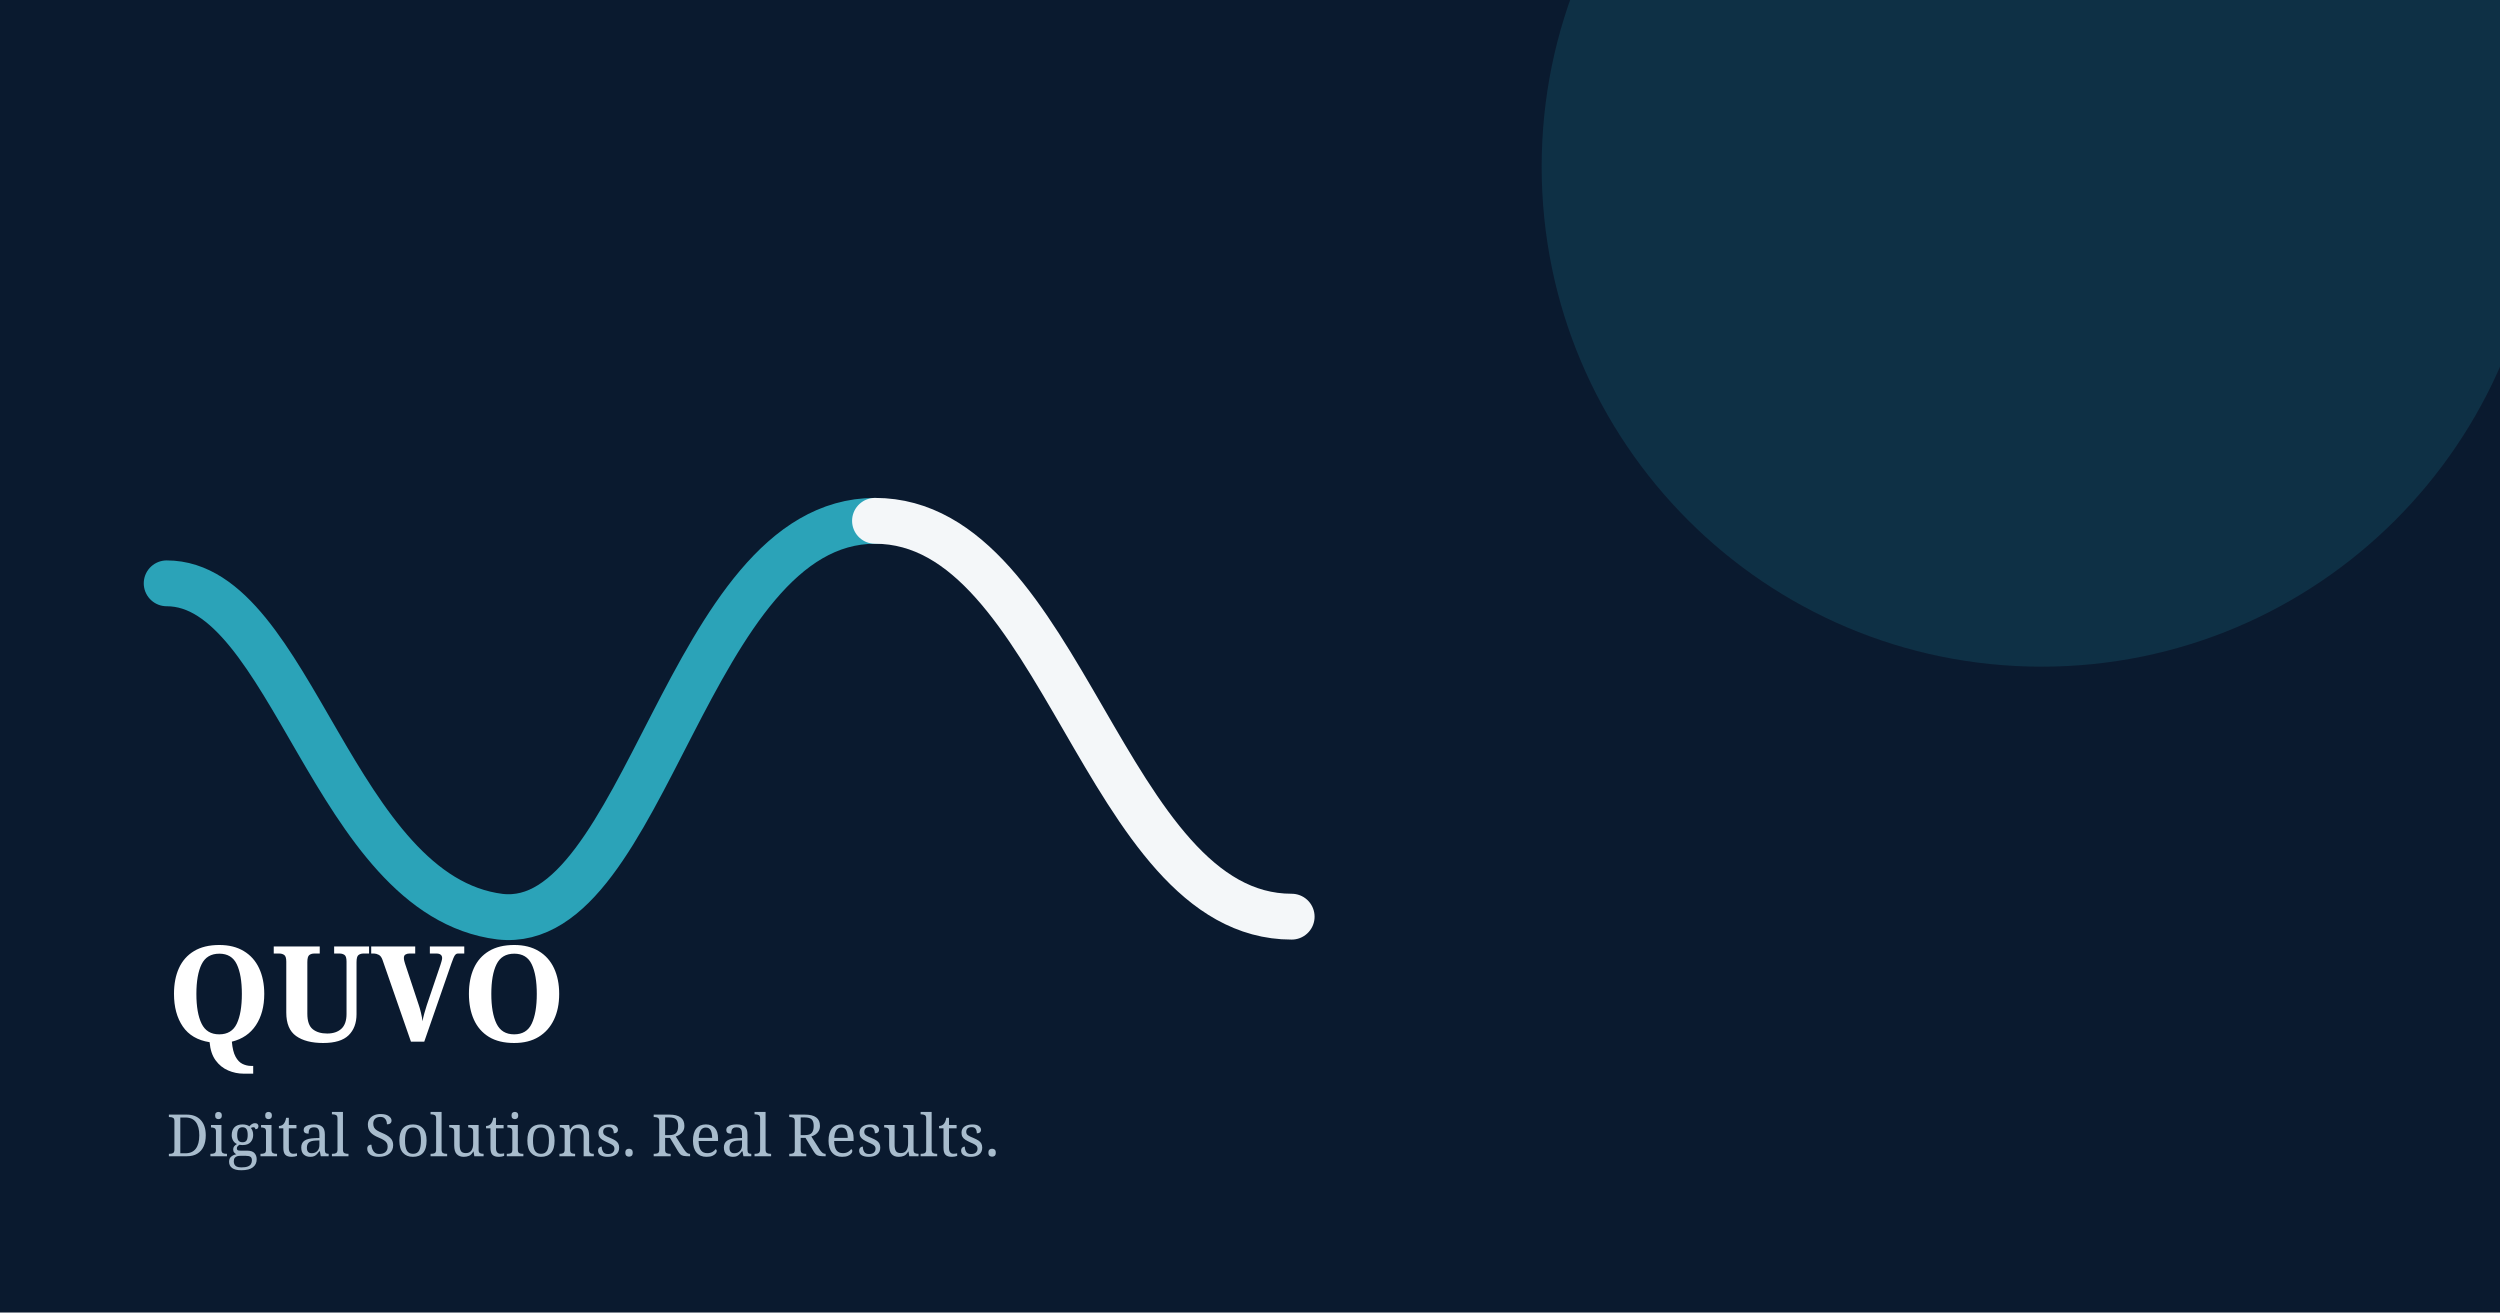
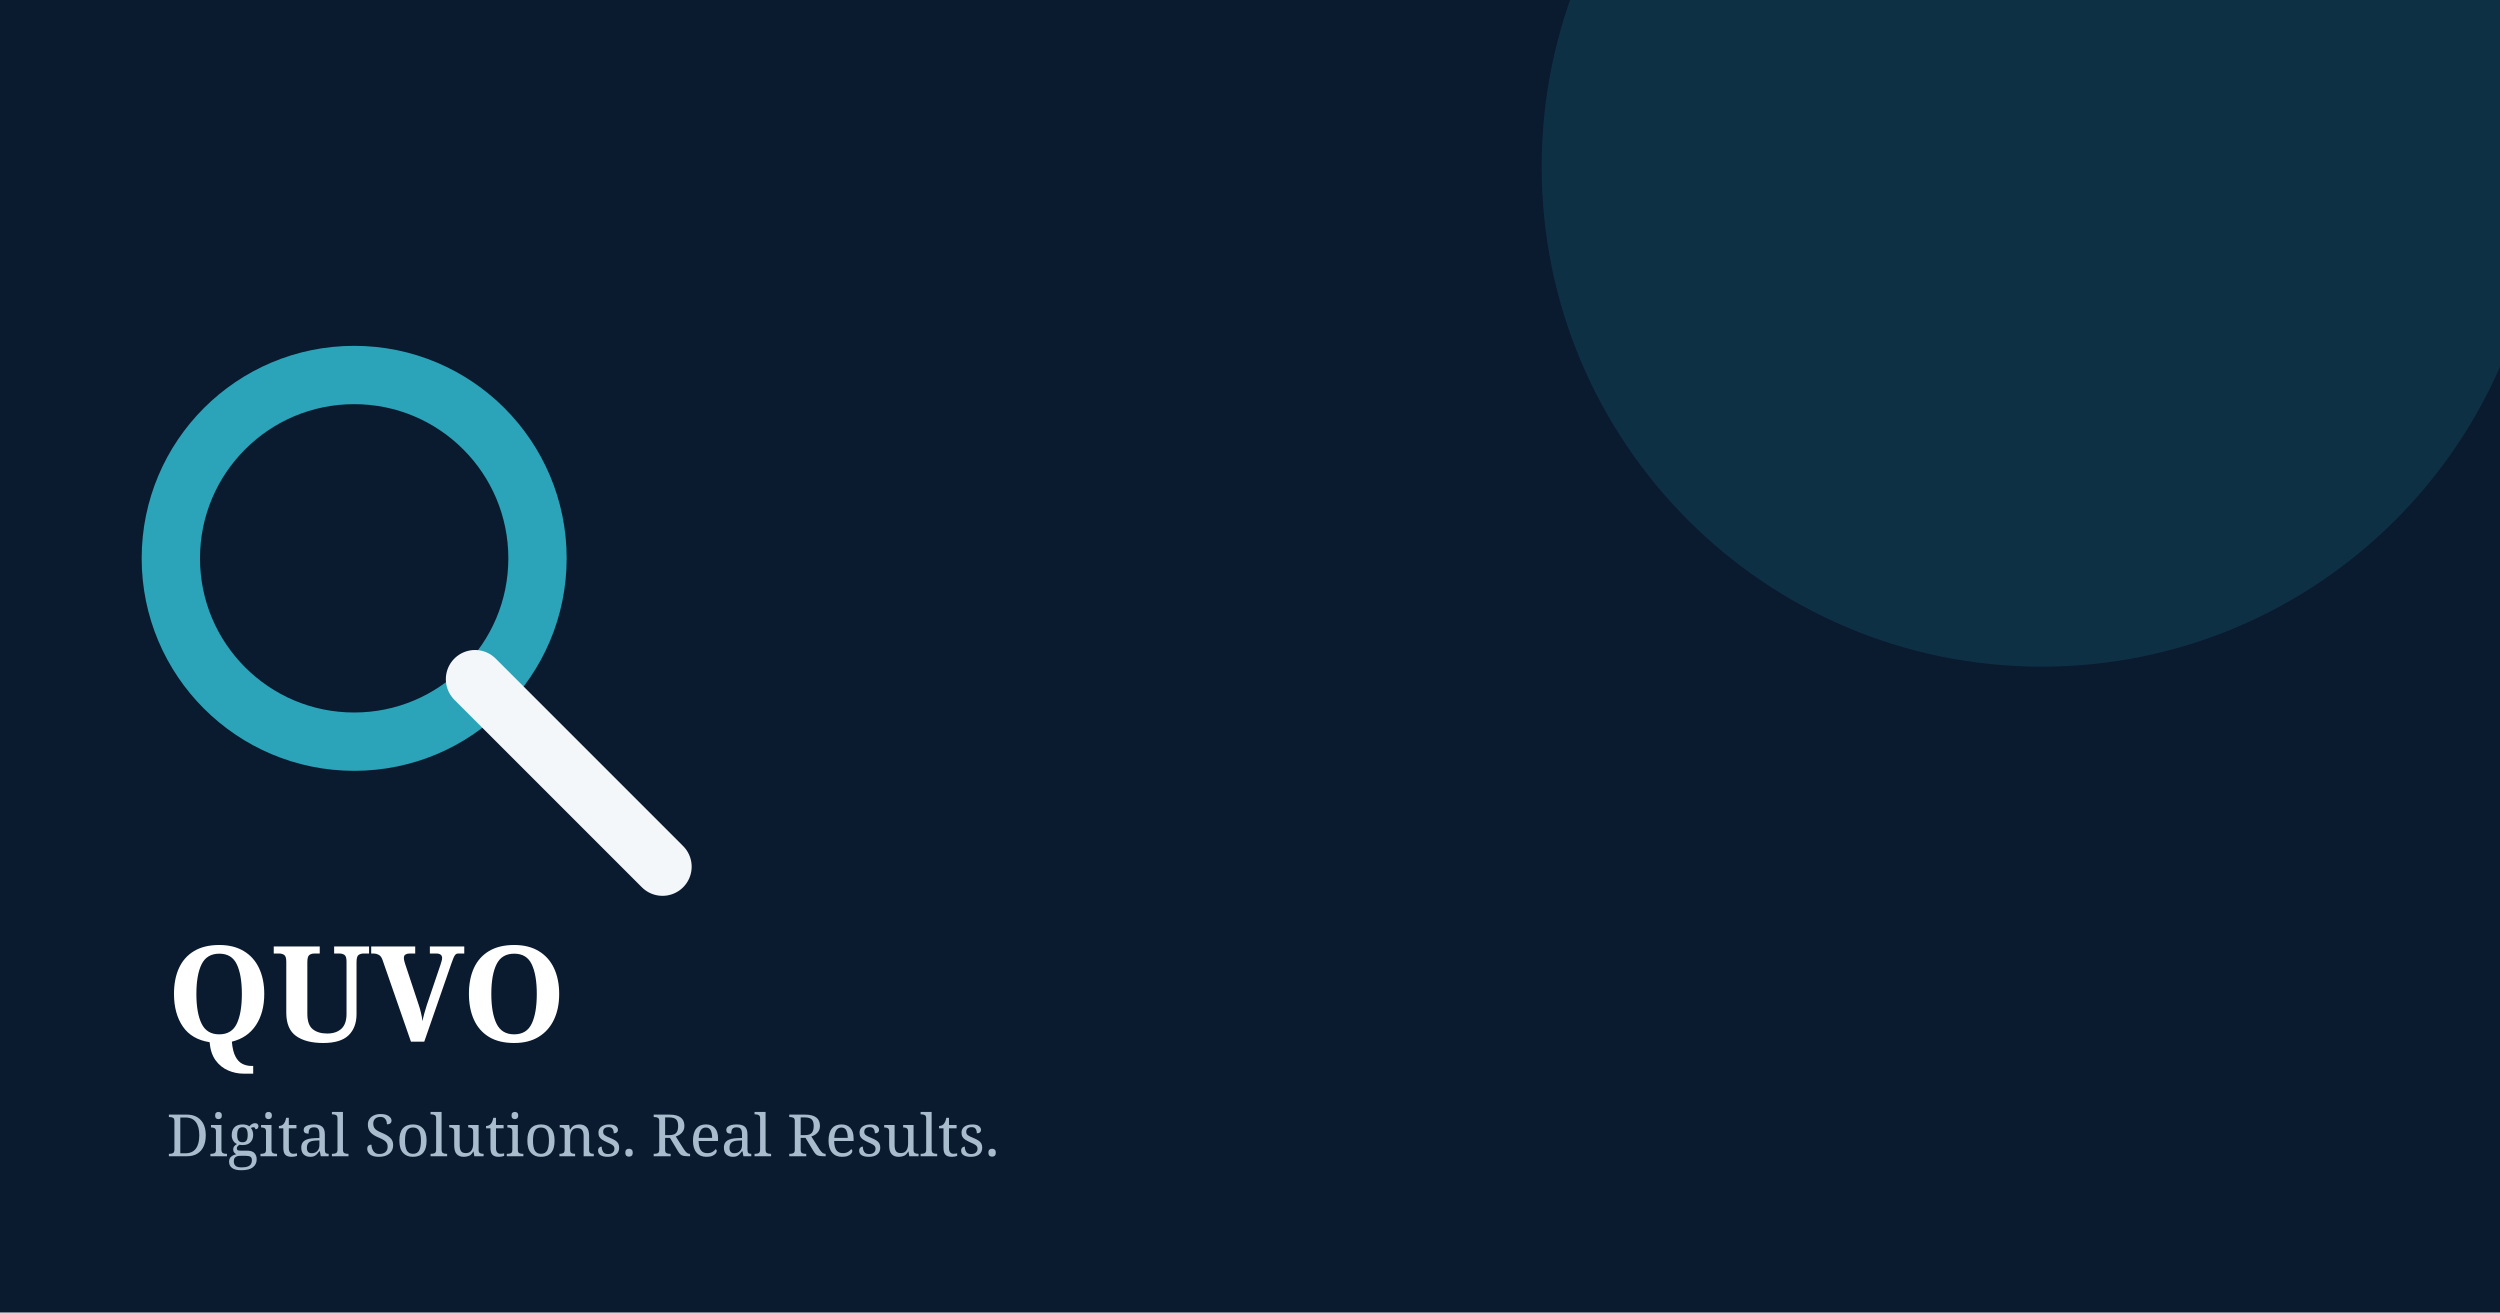
<svg xmlns="http://www.w3.org/2000/svg" width="1200" height="630" viewBox="0 0 1200 630">
  <rect width="1200" height="630" fill="#0A1A2F" />
  <circle cx="980" cy="80" r="240" fill="#2BA3B8" fill-opacity="0.16" />
-   <path d="M80 280C140 280 160 430 240 440C310 448 330 250 420 250" fill="none" stroke="#2BA3B8" stroke-width="22" stroke-linecap="round" />
-   <path d="M420 250C510 250 530 440 620 440" fill="none" stroke="#F4F7F9" stroke-width="22" stroke-linecap="round" />
+   <circle cx="170" cy="268" r="88" fill="none" stroke="#2BA3B8" stroke-width="28" />
+   <path d="M228 326L318 416" fill="none" stroke="#F4F7F9" stroke-width="28" stroke-linecap="round" />
  <text x="80" y="500" fill="#FFFFFF" font-family="Georgia, serif" font-size="64" font-weight="700">QUVO</text>
  <text x="80" y="555" fill="#A8BCCD" font-family="Georgia, serif" font-size="28">Digital Solutions. Real Results.</text>
</svg>
